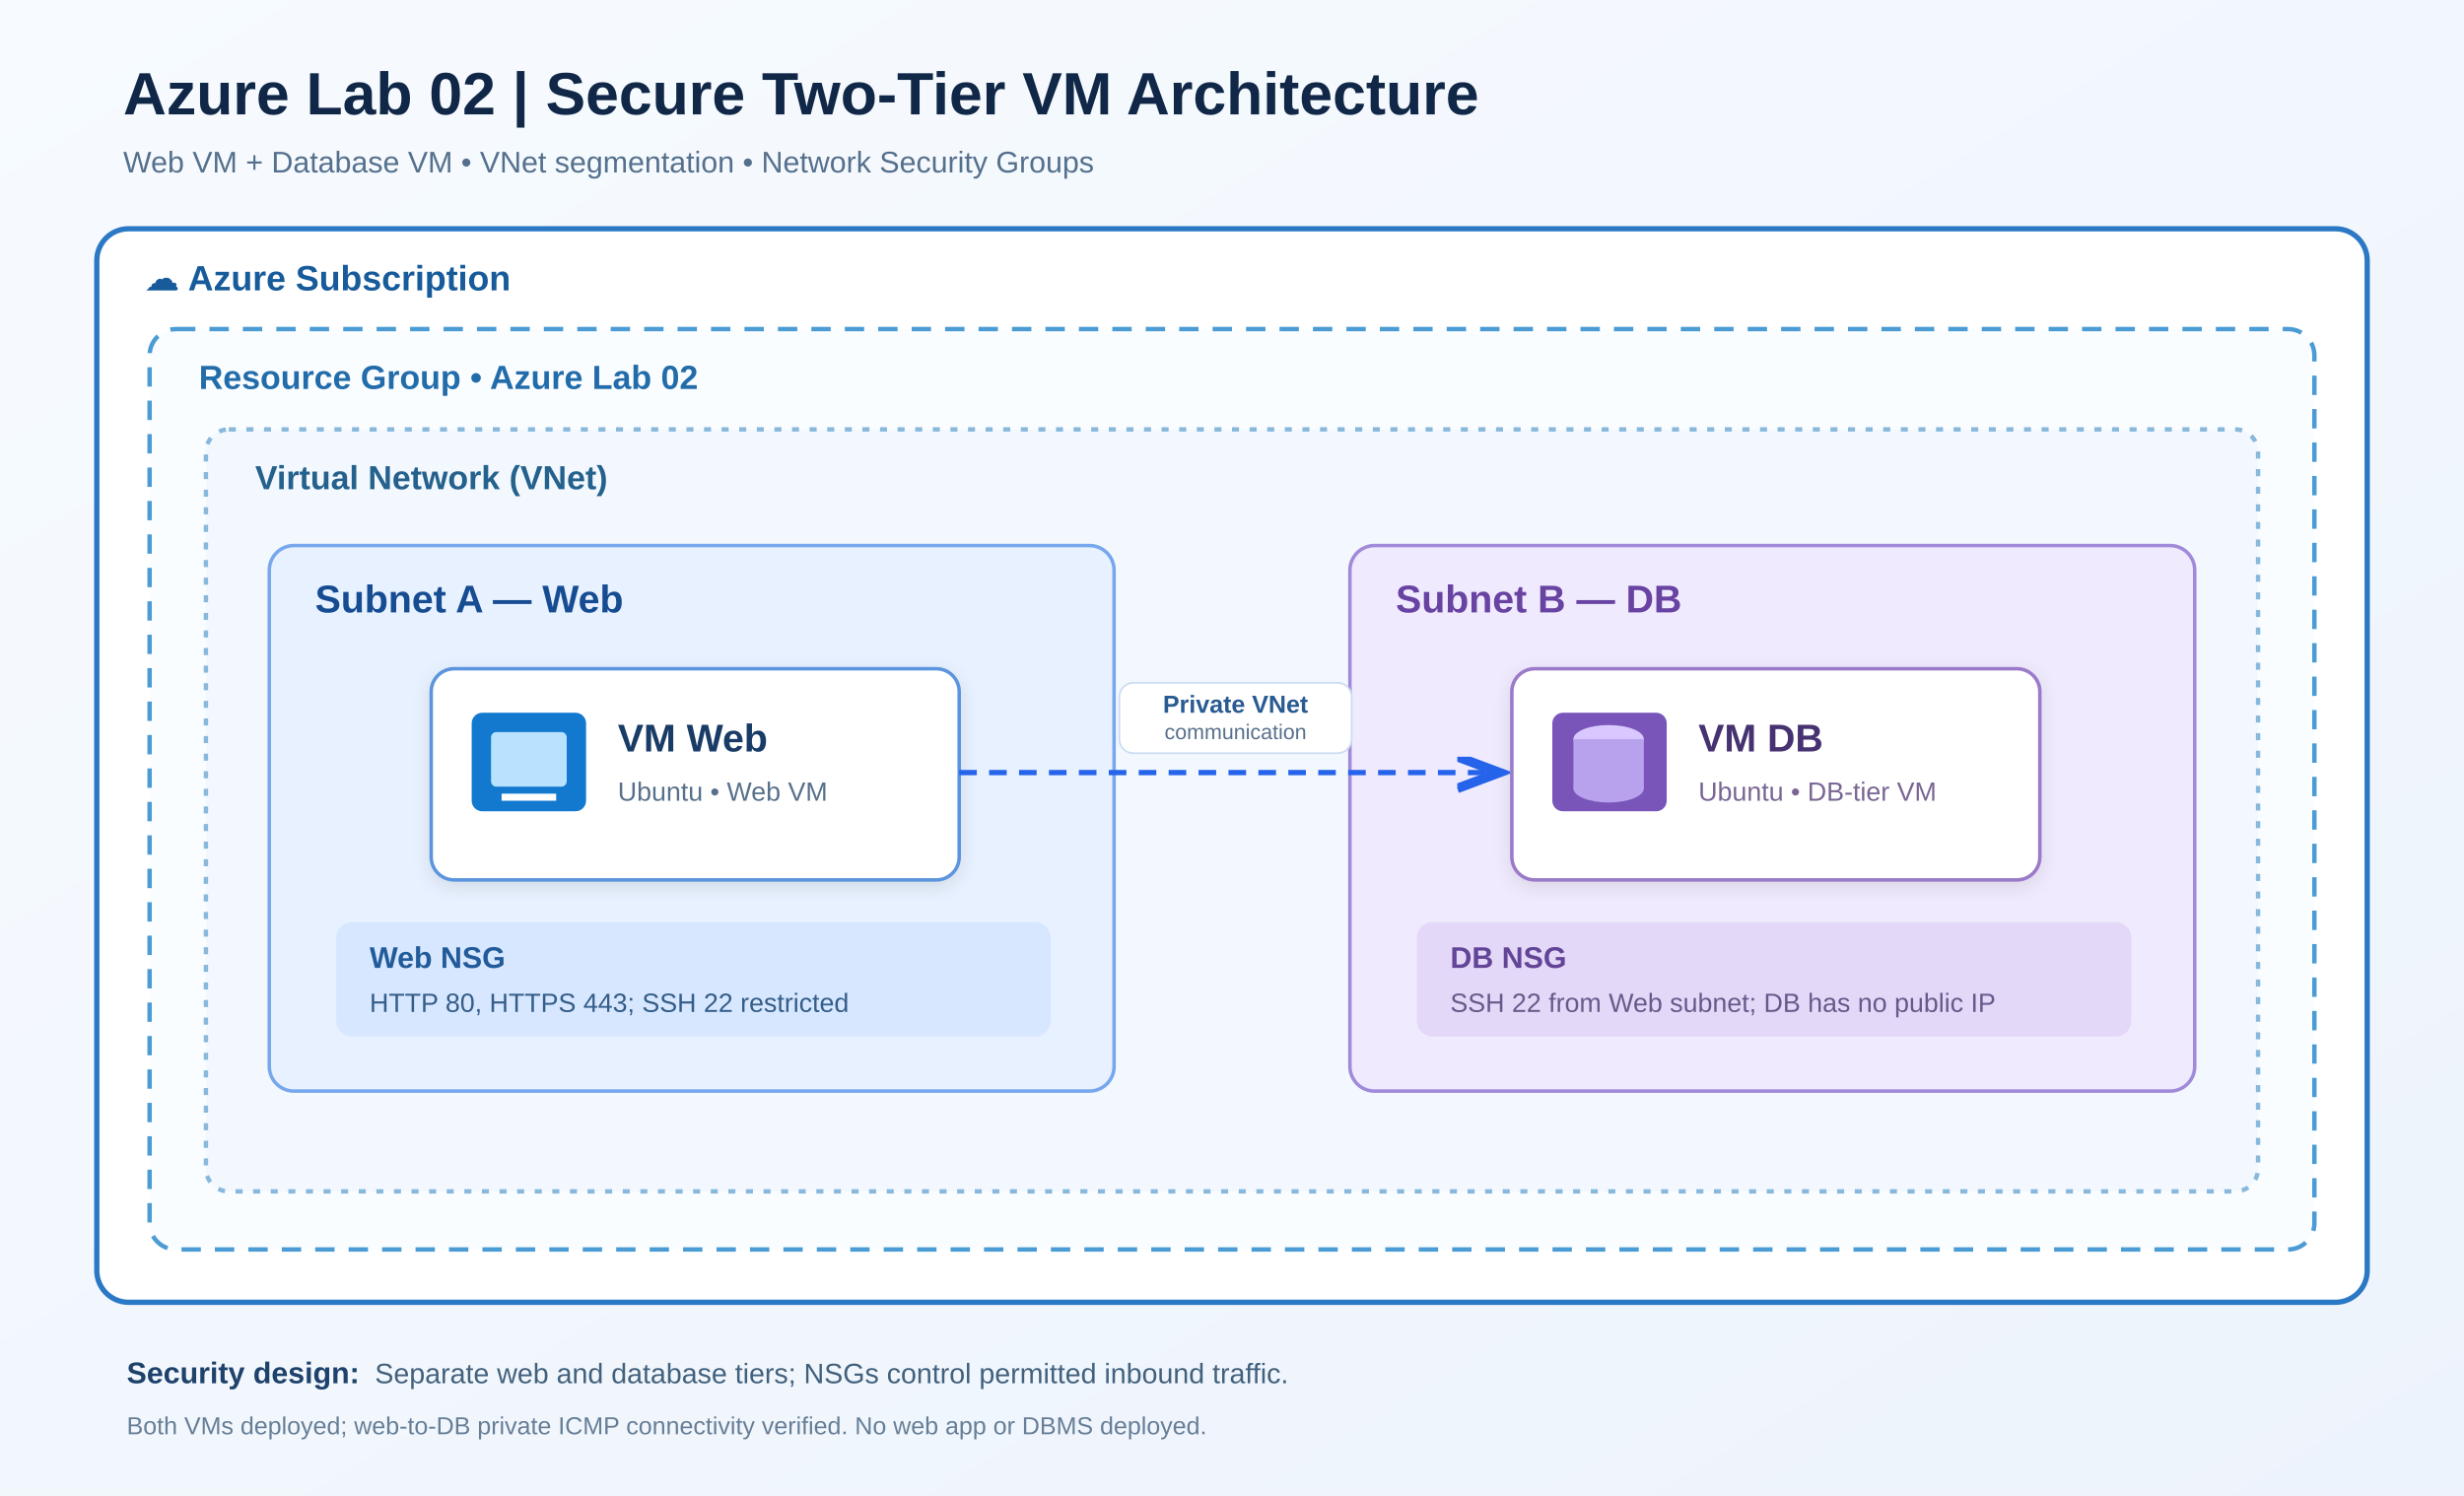
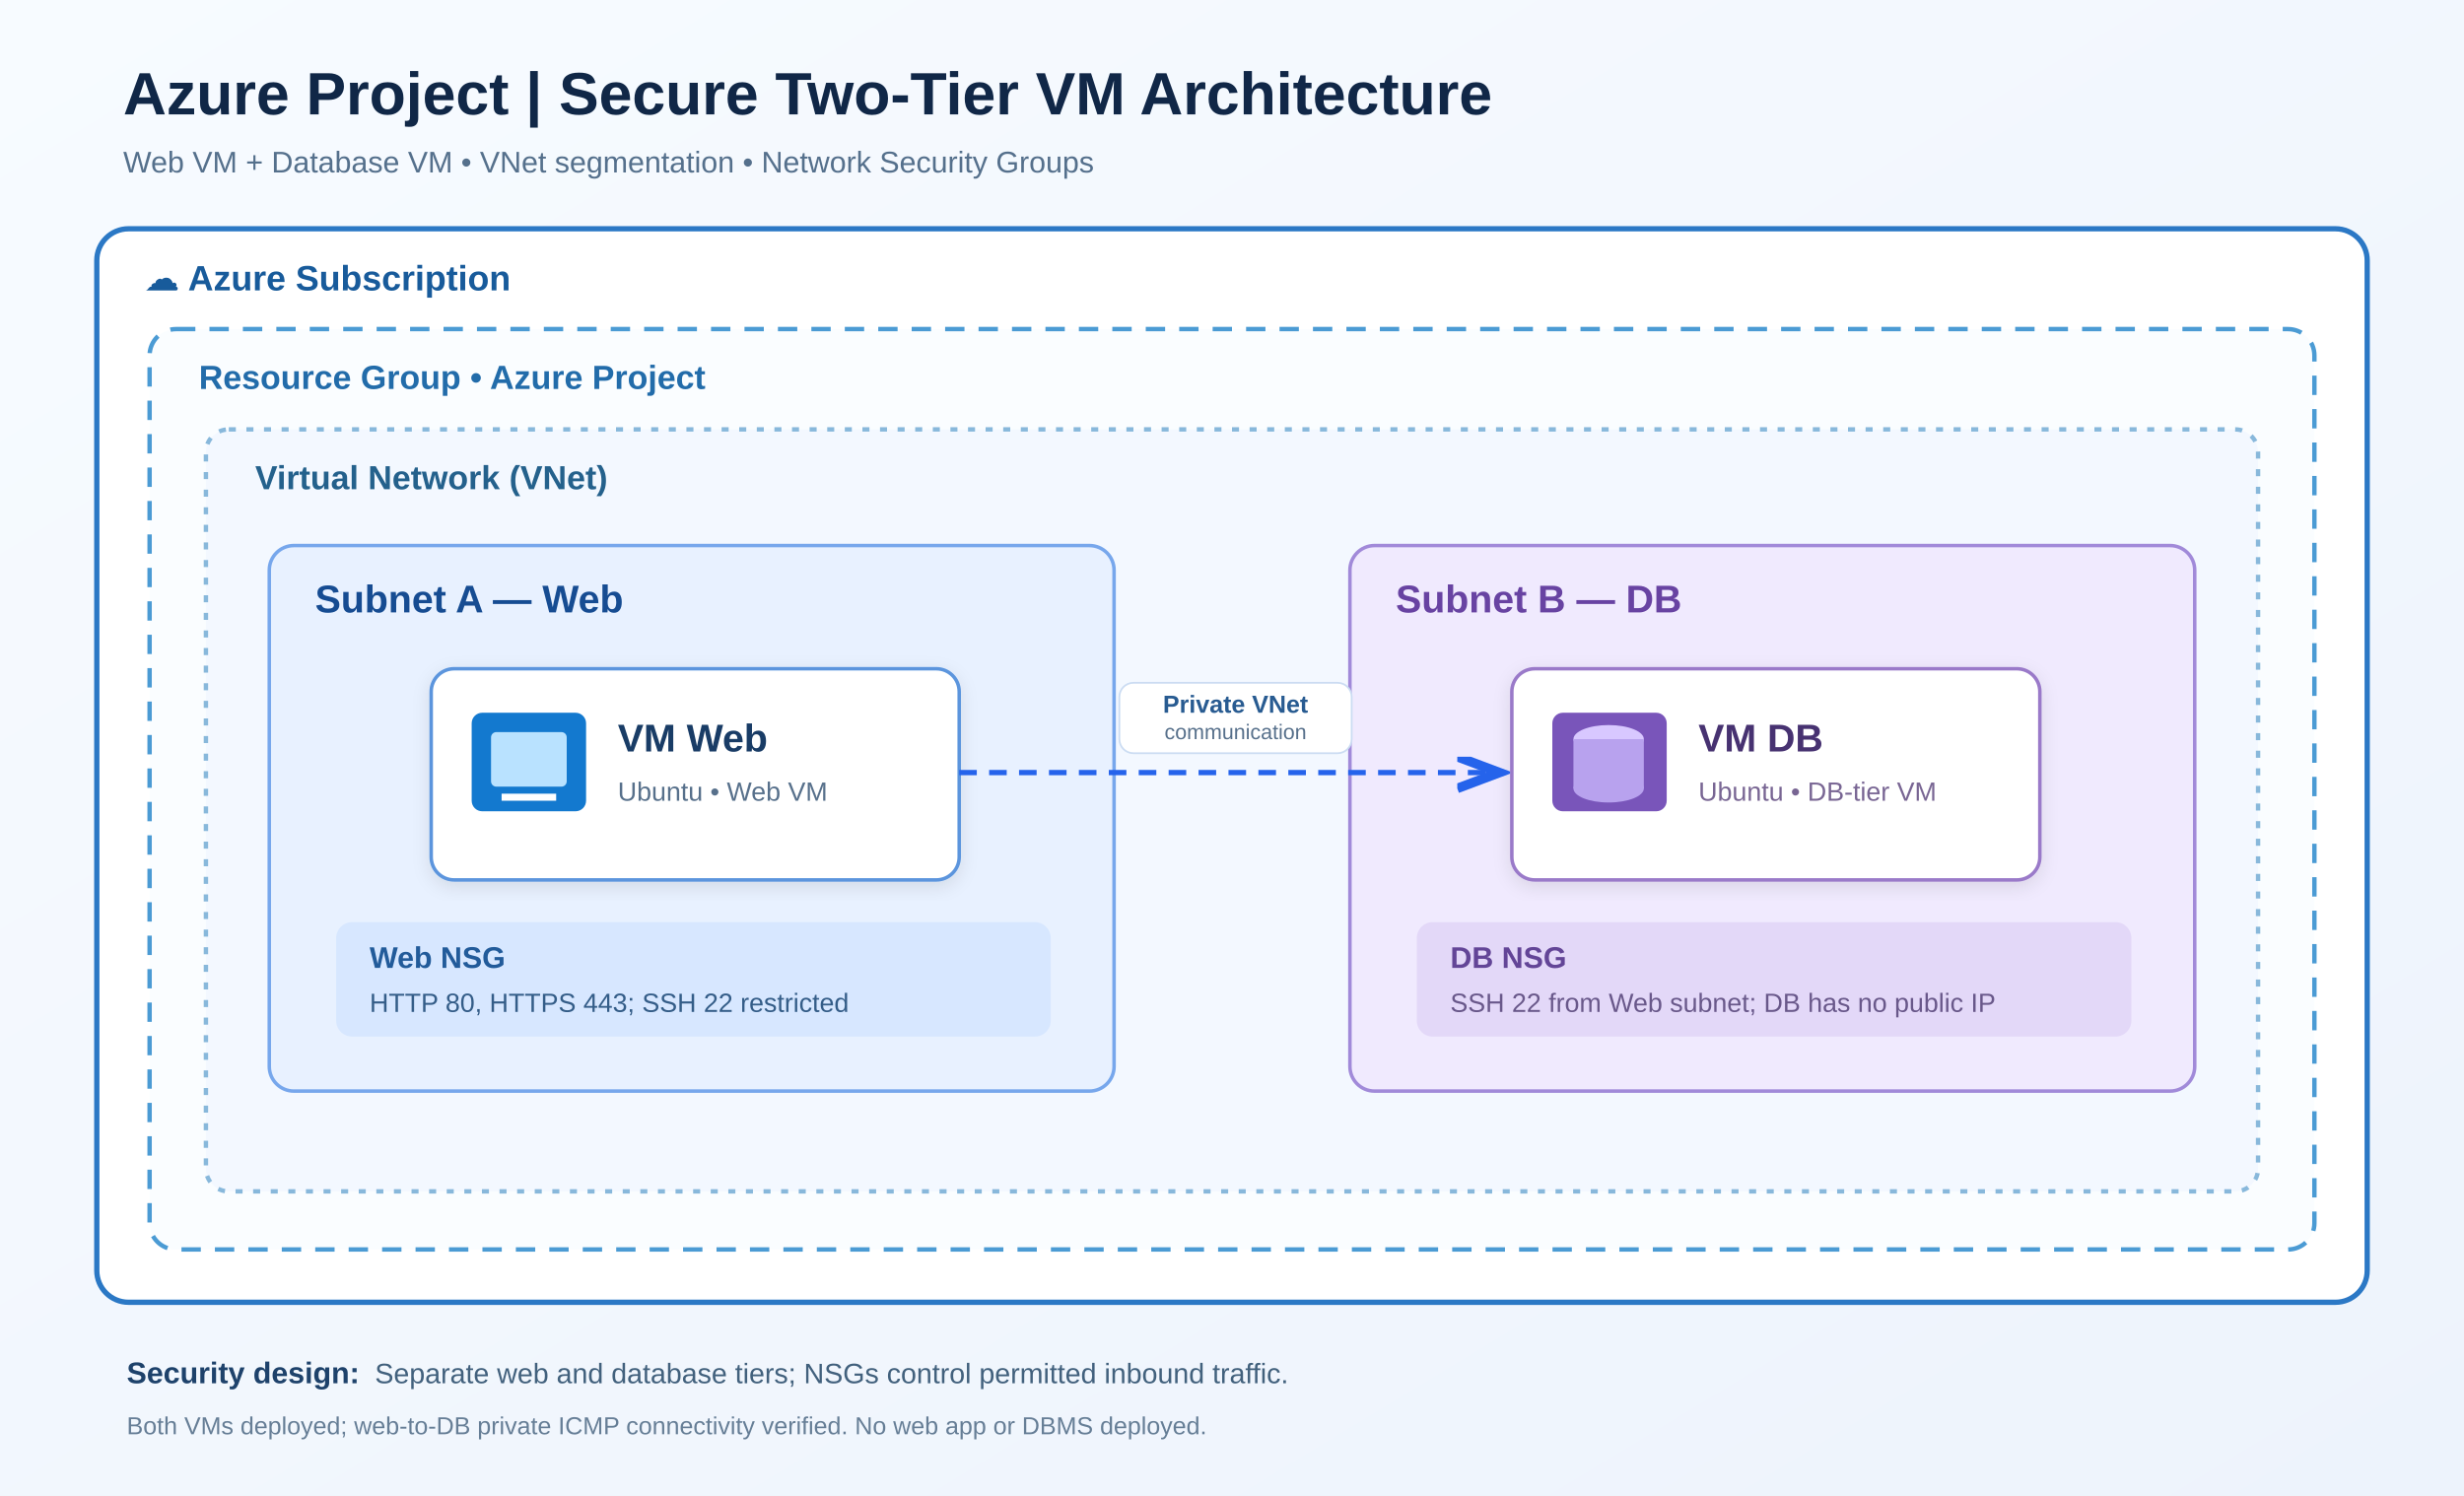
- <svg xmlns="http://www.w3.org/2000/svg" width="1400" height="850" viewBox="0 0 1400 850" role="img" aria-label="Azure Lab 02 two tier web and database virtual machine architecture">
+ <svg xmlns="http://www.w3.org/2000/svg" width="1400" height="850" viewBox="0 0 1400 850" role="img" aria-label="Azure Project two tier web and database virtual machine architecture">
  <defs>
    <linearGradient id="bg" x2="1" y2="1">
      <stop stop-color="#f7fbff" />
      <stop offset="1" stop-color="#edf3fc" />
    </linearGradient>
    <marker id="arrow" markerWidth="10" markerHeight="10" refX="8" refY="3" orient="auto">
      <path d="M0 0 L8 3 L0 6" fill="none" stroke="#2563eb" stroke-width="1.8" />
    </marker>
    <filter id="shadow">
      <feDropShadow dx="0" dy="3" stdDeviation="5" flood-opacity=".10" />
    </filter>
  </defs>
  <rect width="1400" height="850" fill="url(#bg)" />
-   <text x="70" y="65" font-family="Arial,sans-serif" font-size="34" font-weight="700" fill="#102747">Azure Lab 02 | Secure Two-Tier VM Architecture</text>
+   <text x="70" y="65" font-family="Arial,sans-serif" font-size="34" font-weight="700" fill="#102747">Azure Project | Secure Two-Tier VM Architecture</text>
  <text x="70" y="98" font-family="Arial,sans-serif" font-size="17" fill="#55708c">Web VM + Database VM • VNet segmentation • Network Security Groups</text>
  <rect x="55" y="130" width="1290" height="610" rx="18" fill="#fff" stroke="#2b78c5" stroke-width="3" />
  <text x="82" y="165" font-family="Arial" font-size="20" font-weight="700" fill="#185b9b">☁ Azure Subscription</text>
  <rect x="85" y="187" width="1230" height="523" rx="15" fill="#fafdff" stroke="#4b9bd4" stroke-width="2.5" stroke-dasharray="11 8" />
-   <text x="113" y="221" font-family="Arial" font-size="19" font-weight="700" fill="#226caa">Resource Group • Azure Lab 02</text>
+   <text x="113" y="221" font-family="Arial" font-size="19" font-weight="700" fill="#226caa">Resource Group • Azure Project</text>
  <rect x="117" y="244" width="1166" height="433" rx="13" fill="#f3f8ff" stroke="#88b8db" stroke-width="2.5" stroke-dasharray="4 6" />
  <text x="145" y="278" font-family="Arial" font-size="19" font-weight="700" fill="#24618c">Virtual Network (VNet)</text>
  <rect x="153" y="310" width="480" height="310" rx="14" fill="#e8f1ff" stroke="#77a7ec" stroke-width="2" />
  <rect x="767" y="310" width="480" height="310" rx="14" fill="#f0eafe" stroke="#a18ad9" stroke-width="2" />
  <text x="179" y="348" font-family="Arial" font-size="22" font-weight="700" fill="#164c92">Subnet A — Web</text>
  <text x="793" y="348" font-family="Arial" font-size="22" font-weight="700" fill="#6843a2">Subnet B — DB</text>
  <rect x="245" y="380" width="300" height="120" rx="13" fill="white" stroke="#5b95dd" stroke-width="2" filter="url(#shadow)" />
  <rect x="859" y="380" width="300" height="120" rx="13" fill="white" stroke="#9a7ac9" stroke-width="2" filter="url(#shadow)" />
  <rect x="268" y="405" width="65" height="56" rx="6" fill="#1379cf" />
  <rect x="279" y="416" width="43" height="31" rx="3" fill="#b9e2ff" />
  <path d="M285 453 H316" stroke="white" stroke-width="4" />
  <rect x="882" y="405" width="65" height="56" rx="6" fill="#7955ba" />
  <ellipse cx="914" cy="420" rx="20" ry="8" fill="#d8c8ff" />
  <path d="M894 420 V448 Q914 461 934 448 V420" fill="#b8a2ee" />
  <ellipse cx="914" cy="448" rx="20" ry="8" fill="#b8a2ee" />
  <text x="351" y="427" font-family="Arial" font-size="22" font-weight="700" fill="#193c66">VM Web</text>
  <text x="351" y="455" font-family="Arial" font-size="15" fill="#57708b">Ubuntu • Web VM</text>
  <text x="965" y="427" font-family="Arial" font-size="22" font-weight="700" fill="#473271">VM DB</text>
  <text x="965" y="455" font-family="Arial" font-size="15" fill="#786593">Ubuntu • DB-tier VM</text>
  <rect x="191" y="524" width="406" height="65" rx="9" fill="#d7e7ff" />
  <text x="210" y="550" font-family="Arial" font-size="17" font-weight="700" fill="#225b9a">Web NSG</text>
  <text x="210" y="575" font-family="Arial" font-size="15" fill="#345d88">HTTP 80, HTTPS 443; SSH 22 restricted</text>
  <rect x="805" y="524" width="406" height="65" rx="9" fill="#e3d8f8" />
  <text x="824" y="550" font-family="Arial" font-size="17" font-weight="700" fill="#634597">DB NSG</text>
  <text x="824" y="575" font-family="Arial" font-size="15" fill="#69588a">SSH 22 from Web subnet; DB has no public IP</text>
  <path d="M545 439 H852" stroke="#2563eb" stroke-width="3" stroke-dasharray="10 7" marker-end="url(#arrow)" />
  <rect x="636" y="388" width="132" height="40" rx="8" fill="white" stroke="#cbdcf2" />
  <text x="702" y="405" text-anchor="middle" font-family="Arial" font-size="14" font-weight="700" fill="#285b91">Private VNet</text>
  <text x="702" y="420" text-anchor="middle" font-family="Arial" font-size="12" fill="#57708b">communication</text>
  <text x="72" y="786" font-family="Arial" font-size="17" font-weight="700" fill="#1e426b">Security design:</text>
  <text x="213" y="786" font-family="Arial" font-size="16" fill="#42617d">Separate web and database tiers; NSGs control permitted inbound traffic.</text>
  <text x="72" y="815" font-family="Arial" font-size="14" fill="#667e96">Both VMs deployed; web-to-DB private ICMP connectivity verified. No web app or DBMS deployed.</text>
</svg>
